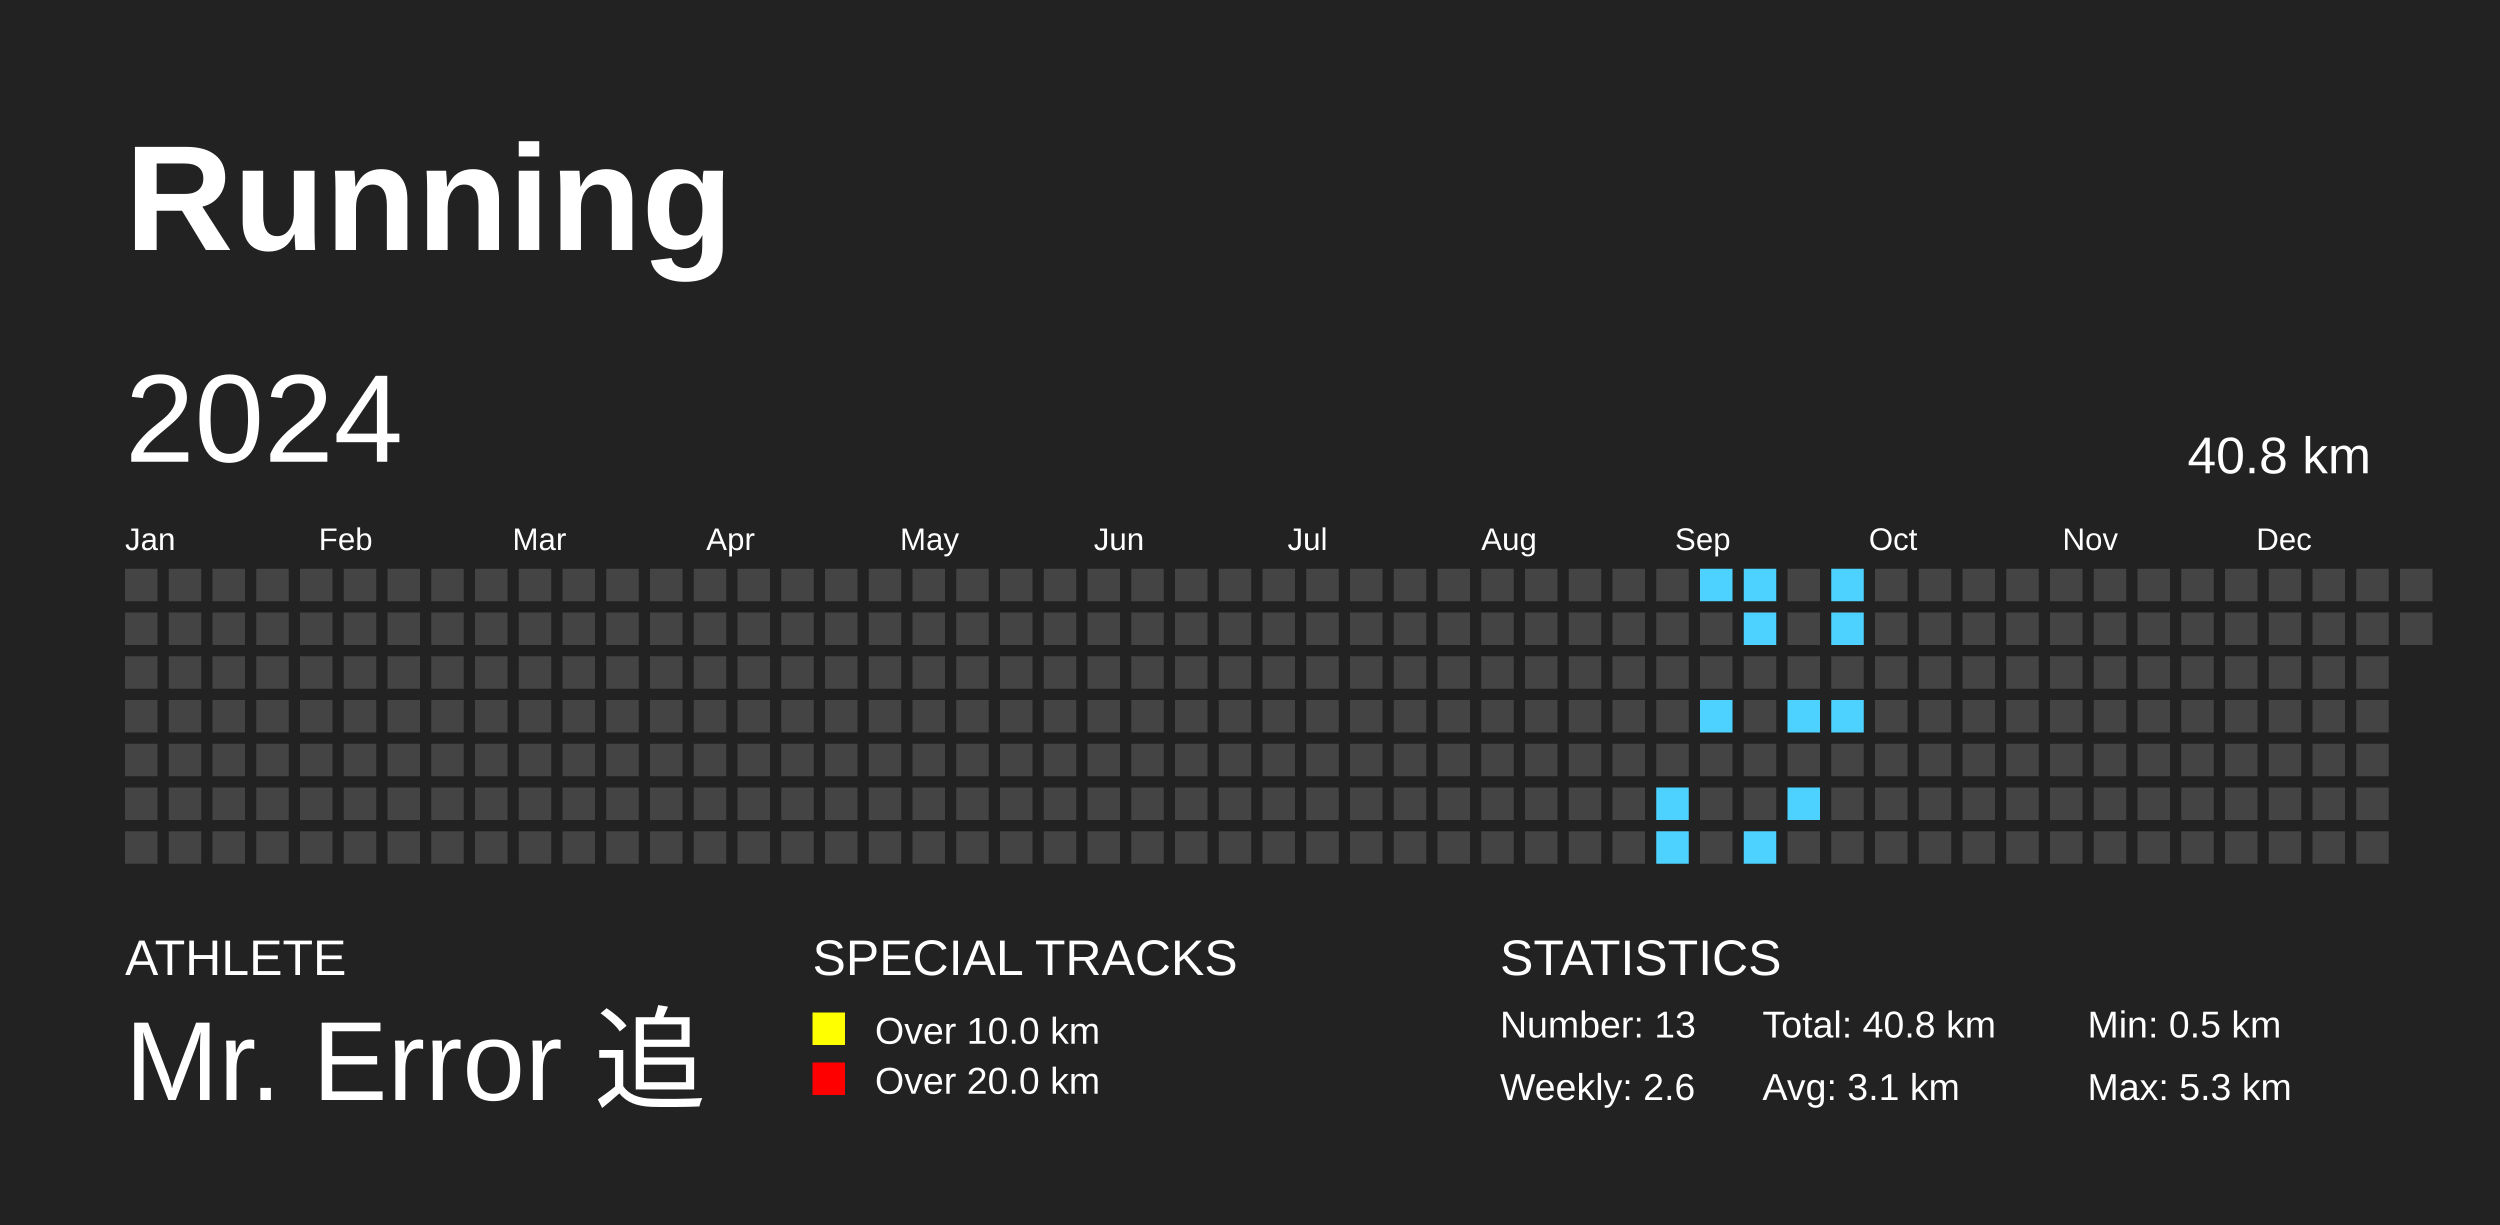
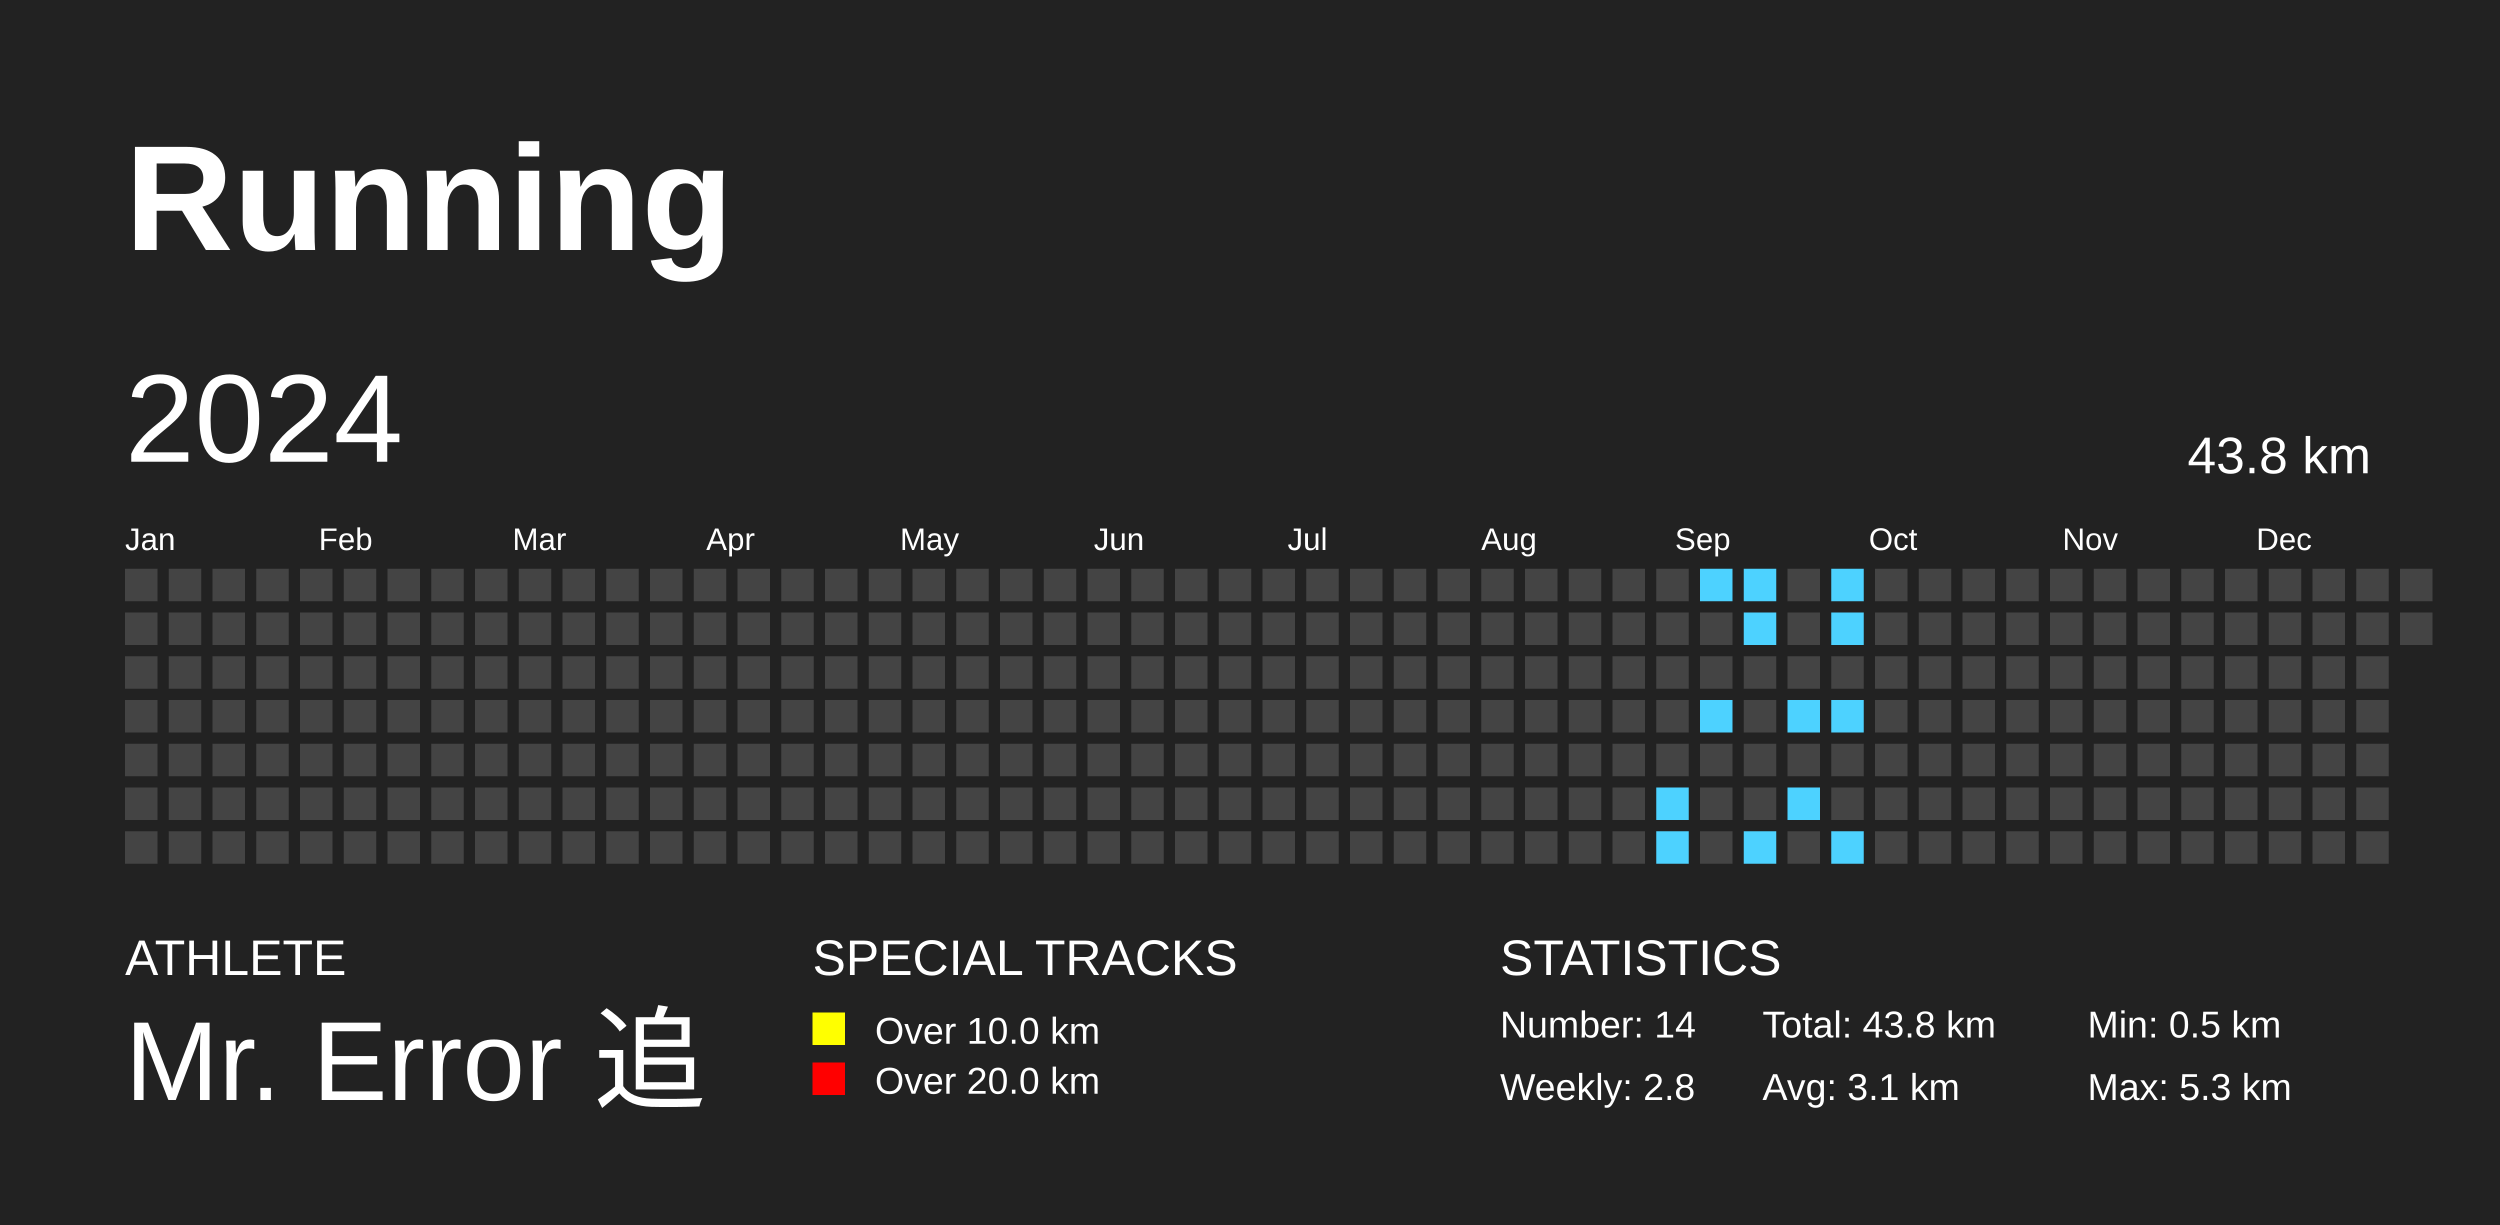
<svg xmlns="http://www.w3.org/2000/svg" baseProfile="full" height="98mm" version="1.1" viewBox="0,0,200,98" width="200mm">
  <defs />
  <rect fill="#222222" height="98" width="200" x="0" y="0" />
  <text fill="#FFFFFF" style="font-size:12px; font-family:Arial; font-weight:bold;" x="10" y="20">Running</text>
  <text fill="#FFFFFF" style="font-size:4px; font-family:Arial" x="10" y="78">ATHLETE</text>
  <text fill="#FFFFFF" style="font-size:9px; font-family:Arial" x="10" y="88">Mr. Error 追</text>
  <text fill="#FFFFFF" style="font-size:4px; font-family:Arial" x="65" y="78">SPECIAL TRACKS</text>
  <rect fill="yellow" height="2.6" width="2.6" x="65" y="81" />
  <text fill="#FFFFFF" style="font-size:3px; font-family:Arial" x="70" y="83.5">Over 10.0 km</text>
  <rect fill="red" height="2.6" width="2.6" x="65" y="85" />
  <text fill="#FFFFFF" style="font-size:3px; font-family:Arial" x="70" y="87.5">Over 20.0 km</text>
  <text fill="#FFFFFF" style="font-size:4px; font-family:Arial" x="120" y="78">STATISTICS</text>
-   <text fill="#FFFFFF" style="font-size:3px; font-family:Arial" x="120" y="83">Number: 13</text>
-   <text fill="#FFFFFF" style="font-size:3px; font-family:Arial" x="120" y="88">Weekly: 2.6</text>
-   <text fill="#FFFFFF" style="font-size:3px; font-family:Arial" x="141" y="83">Total: 40.8 km</text>
+   <text fill="#FFFFFF" style="font-size:3px; font-family:Arial" x="120" y="83">Number: 14</text>
+   <text fill="#FFFFFF" style="font-size:3px; font-family:Arial" x="120" y="88">Weekly: 2.8</text>
+   <text fill="#FFFFFF" style="font-size:3px; font-family:Arial" x="141" y="83">Total: 43.8 km</text>
  <text fill="#FFFFFF" style="font-size:3px; font-family:Arial" x="141" y="88">Avg: 3.1 km</text>
  <text fill="#FFFFFF" style="font-size:3px; font-family:Arial" x="167" y="83">Min: 0.5 km</text>
  <text fill="#FFFFFF" style="font-size:3px; font-family:Arial" x="167" y="88">Max: 5.3 km</text>
  <text dominant-baseline="hanging" fill="#FFFFFF" style="font-size:10.0px; font-family:Arial;" x="10" y="30">2024</text>
-   <text dominant-baseline="hanging" fill="#FFFFFF" style="font-size:4.125px; font-family:Arial;" x="175" y="35">40.8 km</text>
+   <text dominant-baseline="hanging" fill="#FFFFFF" style="font-size:4.125px; font-family:Arial;" x="175" y="35">43.8 km</text>
  <text fill="#FFFFFF" style="font-size:2.5px; font-family:Arial" x="10.0" y="44">Jan</text>
  <text fill="#FFFFFF" style="font-size:2.5px; font-family:Arial" x="25.5" y="44">Feb</text>
  <text fill="#FFFFFF" style="font-size:2.5px; font-family:Arial" x="41.0" y="44">Mar</text>
  <text fill="#FFFFFF" style="font-size:2.5px; font-family:Arial" x="56.5" y="44">Apr</text>
  <text fill="#FFFFFF" style="font-size:2.5px; font-family:Arial" x="72.0" y="44">May</text>
  <text fill="#FFFFFF" style="font-size:2.5px; font-family:Arial" x="87.5" y="44">Jun</text>
  <text fill="#FFFFFF" style="font-size:2.5px; font-family:Arial" x="103.0" y="44">Jul</text>
  <text fill="#FFFFFF" style="font-size:2.5px; font-family:Arial" x="118.5" y="44">Aug</text>
  <text fill="#FFFFFF" style="font-size:2.5px; font-family:Arial" x="134.0" y="44">Sep</text>
  <text fill="#FFFFFF" style="font-size:2.5px; font-family:Arial" x="149.5" y="44">Oct</text>
  <text fill="#FFFFFF" style="font-size:2.5px; font-family:Arial" x="165.0" y="44">Nov</text>
  <text fill="#FFFFFF" style="font-size:2.5px; font-family:Arial" x="180.5" y="44">Dec</text>
  <rect fill="#444444" height="2.6" width="2.6" x="10.0" y="45.5" />
  <rect fill="#444444" height="2.6" width="2.6" x="10.0" y="49.0" />
  <rect fill="#444444" height="2.6" width="2.6" x="10.0" y="52.5" />
  <rect fill="#444444" height="2.6" width="2.6" x="10.0" y="56.0" />
  <rect fill="#444444" height="2.6" width="2.6" x="10.0" y="59.5" />
  <rect fill="#444444" height="2.6" width="2.6" x="10.0" y="63.0" />
  <rect fill="#444444" height="2.6" width="2.6" x="10.0" y="66.5" />
  <rect fill="#444444" height="2.6" width="2.6" x="13.5" y="45.5" />
  <rect fill="#444444" height="2.6" width="2.6" x="13.5" y="49.0" />
  <rect fill="#444444" height="2.6" width="2.6" x="13.5" y="52.5" />
  <rect fill="#444444" height="2.6" width="2.6" x="13.5" y="56.0" />
  <rect fill="#444444" height="2.6" width="2.6" x="13.5" y="59.5" />
  <rect fill="#444444" height="2.6" width="2.6" x="13.5" y="63.0" />
  <rect fill="#444444" height="2.6" width="2.6" x="13.5" y="66.5" />
  <rect fill="#444444" height="2.6" width="2.6" x="17.0" y="45.5" />
  <rect fill="#444444" height="2.6" width="2.6" x="17.0" y="49.0" />
  <rect fill="#444444" height="2.6" width="2.6" x="17.0" y="52.5" />
  <rect fill="#444444" height="2.6" width="2.6" x="17.0" y="56.0" />
  <rect fill="#444444" height="2.6" width="2.6" x="17.0" y="59.5" />
  <rect fill="#444444" height="2.6" width="2.6" x="17.0" y="63.0" />
  <rect fill="#444444" height="2.6" width="2.6" x="17.0" y="66.5" />
  <rect fill="#444444" height="2.6" width="2.6" x="20.5" y="45.5" />
  <rect fill="#444444" height="2.6" width="2.6" x="20.5" y="49.0" />
  <rect fill="#444444" height="2.6" width="2.6" x="20.5" y="52.5" />
  <rect fill="#444444" height="2.6" width="2.6" x="20.5" y="56.0" />
  <rect fill="#444444" height="2.6" width="2.6" x="20.5" y="59.5" />
  <rect fill="#444444" height="2.6" width="2.6" x="20.5" y="63.0" />
  <rect fill="#444444" height="2.6" width="2.6" x="20.5" y="66.5" />
  <rect fill="#444444" height="2.6" width="2.6" x="24.0" y="45.5" />
  <rect fill="#444444" height="2.6" width="2.6" x="24.0" y="49.0" />
  <rect fill="#444444" height="2.6" width="2.6" x="24.0" y="52.5" />
  <rect fill="#444444" height="2.6" width="2.6" x="24.0" y="56.0" />
  <rect fill="#444444" height="2.6" width="2.6" x="24.0" y="59.5" />
  <rect fill="#444444" height="2.6" width="2.6" x="24.0" y="63.0" />
  <rect fill="#444444" height="2.6" width="2.6" x="24.0" y="66.5" />
  <rect fill="#444444" height="2.6" width="2.6" x="27.5" y="45.5" />
  <rect fill="#444444" height="2.6" width="2.6" x="27.5" y="49.0" />
  <rect fill="#444444" height="2.6" width="2.6" x="27.5" y="52.5" />
  <rect fill="#444444" height="2.6" width="2.6" x="27.5" y="56.0" />
  <rect fill="#444444" height="2.6" width="2.6" x="27.5" y="59.5" />
  <rect fill="#444444" height="2.6" width="2.6" x="27.5" y="63.0" />
  <rect fill="#444444" height="2.6" width="2.6" x="27.5" y="66.5" />
  <rect fill="#444444" height="2.6" width="2.6" x="31.0" y="45.5" />
  <rect fill="#444444" height="2.6" width="2.6" x="31.0" y="49.0" />
  <rect fill="#444444" height="2.6" width="2.6" x="31.0" y="52.5" />
  <rect fill="#444444" height="2.6" width="2.6" x="31.0" y="56.0" />
  <rect fill="#444444" height="2.6" width="2.6" x="31.0" y="59.5" />
  <rect fill="#444444" height="2.6" width="2.6" x="31.0" y="63.0" />
  <rect fill="#444444" height="2.6" width="2.6" x="31.0" y="66.5" />
  <rect fill="#444444" height="2.6" width="2.6" x="34.5" y="45.5" />
  <rect fill="#444444" height="2.6" width="2.6" x="34.5" y="49.0" />
  <rect fill="#444444" height="2.6" width="2.6" x="34.5" y="52.5" />
  <rect fill="#444444" height="2.6" width="2.6" x="34.5" y="56.0" />
  <rect fill="#444444" height="2.6" width="2.6" x="34.5" y="59.5" />
  <rect fill="#444444" height="2.6" width="2.6" x="34.5" y="63.0" />
  <rect fill="#444444" height="2.6" width="2.6" x="34.5" y="66.5" />
  <rect fill="#444444" height="2.6" width="2.6" x="38.0" y="45.5" />
  <rect fill="#444444" height="2.6" width="2.6" x="38.0" y="49.0" />
  <rect fill="#444444" height="2.6" width="2.6" x="38.0" y="52.5" />
  <rect fill="#444444" height="2.6" width="2.6" x="38.0" y="56.0" />
  <rect fill="#444444" height="2.6" width="2.6" x="38.0" y="59.5" />
  <rect fill="#444444" height="2.6" width="2.6" x="38.0" y="63.0" />
  <rect fill="#444444" height="2.6" width="2.6" x="38.0" y="66.5" />
  <rect fill="#444444" height="2.6" width="2.6" x="41.5" y="45.5" />
  <rect fill="#444444" height="2.6" width="2.6" x="41.5" y="49.0" />
  <rect fill="#444444" height="2.6" width="2.6" x="41.5" y="52.5" />
  <rect fill="#444444" height="2.6" width="2.6" x="41.5" y="56.0" />
  <rect fill="#444444" height="2.6" width="2.6" x="41.5" y="59.5" />
  <rect fill="#444444" height="2.6" width="2.6" x="41.5" y="63.0" />
  <rect fill="#444444" height="2.6" width="2.6" x="41.5" y="66.5" />
  <rect fill="#444444" height="2.6" width="2.6" x="45.0" y="45.5" />
  <rect fill="#444444" height="2.6" width="2.6" x="45.0" y="49.0" />
  <rect fill="#444444" height="2.6" width="2.6" x="45.0" y="52.5" />
  <rect fill="#444444" height="2.6" width="2.6" x="45.0" y="56.0" />
  <rect fill="#444444" height="2.6" width="2.6" x="45.0" y="59.5" />
  <rect fill="#444444" height="2.6" width="2.6" x="45.0" y="63.0" />
  <rect fill="#444444" height="2.6" width="2.6" x="45.0" y="66.5" />
  <rect fill="#444444" height="2.6" width="2.6" x="48.5" y="45.5" />
  <rect fill="#444444" height="2.6" width="2.6" x="48.5" y="49.0" />
  <rect fill="#444444" height="2.6" width="2.6" x="48.5" y="52.5" />
  <rect fill="#444444" height="2.6" width="2.6" x="48.5" y="56.0" />
  <rect fill="#444444" height="2.6" width="2.6" x="48.5" y="59.5" />
  <rect fill="#444444" height="2.6" width="2.6" x="48.5" y="63.0" />
  <rect fill="#444444" height="2.6" width="2.6" x="48.5" y="66.5" />
  <rect fill="#444444" height="2.6" width="2.6" x="52.0" y="45.5" />
  <rect fill="#444444" height="2.6" width="2.6" x="52.0" y="49.0" />
  <rect fill="#444444" height="2.6" width="2.6" x="52.0" y="52.5" />
  <rect fill="#444444" height="2.6" width="2.6" x="52.0" y="56.0" />
  <rect fill="#444444" height="2.6" width="2.6" x="52.0" y="59.5" />
  <rect fill="#444444" height="2.6" width="2.6" x="52.0" y="63.0" />
  <rect fill="#444444" height="2.6" width="2.6" x="52.0" y="66.5" />
  <rect fill="#444444" height="2.6" width="2.6" x="55.5" y="45.5" />
  <rect fill="#444444" height="2.6" width="2.6" x="55.5" y="49.0" />
  <rect fill="#444444" height="2.6" width="2.6" x="55.5" y="52.5" />
  <rect fill="#444444" height="2.6" width="2.6" x="55.5" y="56.0" />
  <rect fill="#444444" height="2.6" width="2.6" x="55.5" y="59.5" />
  <rect fill="#444444" height="2.6" width="2.6" x="55.5" y="63.0" />
  <rect fill="#444444" height="2.6" width="2.6" x="55.5" y="66.5" />
  <rect fill="#444444" height="2.6" width="2.6" x="59.0" y="45.5" />
  <rect fill="#444444" height="2.6" width="2.6" x="59.0" y="49.0" />
  <rect fill="#444444" height="2.6" width="2.6" x="59.0" y="52.5" />
  <rect fill="#444444" height="2.6" width="2.6" x="59.0" y="56.0" />
  <rect fill="#444444" height="2.6" width="2.6" x="59.0" y="59.5" />
  <rect fill="#444444" height="2.6" width="2.6" x="59.0" y="63.0" />
  <rect fill="#444444" height="2.6" width="2.6" x="59.0" y="66.5" />
  <rect fill="#444444" height="2.6" width="2.6" x="62.5" y="45.5" />
  <rect fill="#444444" height="2.6" width="2.6" x="62.5" y="49.0" />
  <rect fill="#444444" height="2.6" width="2.6" x="62.5" y="52.5" />
  <rect fill="#444444" height="2.6" width="2.6" x="62.5" y="56.0" />
  <rect fill="#444444" height="2.6" width="2.6" x="62.5" y="59.5" />
  <rect fill="#444444" height="2.6" width="2.6" x="62.5" y="63.0" />
  <rect fill="#444444" height="2.6" width="2.6" x="62.5" y="66.5" />
  <rect fill="#444444" height="2.6" width="2.6" x="66.0" y="45.5" />
  <rect fill="#444444" height="2.6" width="2.6" x="66.0" y="49.0" />
  <rect fill="#444444" height="2.6" width="2.6" x="66.0" y="52.5" />
  <rect fill="#444444" height="2.6" width="2.6" x="66.0" y="56.0" />
  <rect fill="#444444" height="2.6" width="2.6" x="66.0" y="59.5" />
  <rect fill="#444444" height="2.6" width="2.6" x="66.0" y="63.0" />
  <rect fill="#444444" height="2.6" width="2.6" x="66.0" y="66.5" />
  <rect fill="#444444" height="2.6" width="2.6" x="69.5" y="45.5" />
  <rect fill="#444444" height="2.6" width="2.6" x="69.5" y="49.0" />
  <rect fill="#444444" height="2.6" width="2.6" x="69.5" y="52.5" />
  <rect fill="#444444" height="2.6" width="2.6" x="69.5" y="56.0" />
  <rect fill="#444444" height="2.6" width="2.6" x="69.5" y="59.5" />
  <rect fill="#444444" height="2.6" width="2.6" x="69.5" y="63.0" />
  <rect fill="#444444" height="2.6" width="2.6" x="69.5" y="66.5" />
  <rect fill="#444444" height="2.6" width="2.6" x="73.0" y="45.5" />
  <rect fill="#444444" height="2.6" width="2.6" x="73.0" y="49.0" />
  <rect fill="#444444" height="2.6" width="2.6" x="73.0" y="52.5" />
  <rect fill="#444444" height="2.6" width="2.6" x="73.0" y="56.0" />
  <rect fill="#444444" height="2.6" width="2.6" x="73.0" y="59.5" />
  <rect fill="#444444" height="2.6" width="2.6" x="73.0" y="63.0" />
  <rect fill="#444444" height="2.6" width="2.6" x="73.0" y="66.5" />
  <rect fill="#444444" height="2.6" width="2.6" x="76.5" y="45.5" />
  <rect fill="#444444" height="2.6" width="2.6" x="76.5" y="49.0" />
  <rect fill="#444444" height="2.6" width="2.6" x="76.5" y="52.5" />
  <rect fill="#444444" height="2.6" width="2.6" x="76.5" y="56.0" />
  <rect fill="#444444" height="2.6" width="2.6" x="76.5" y="59.5" />
  <rect fill="#444444" height="2.6" width="2.6" x="76.5" y="63.0" />
  <rect fill="#444444" height="2.6" width="2.6" x="76.5" y="66.5" />
  <rect fill="#444444" height="2.6" width="2.6" x="80.0" y="45.5" />
  <rect fill="#444444" height="2.6" width="2.6" x="80.0" y="49.0" />
  <rect fill="#444444" height="2.6" width="2.6" x="80.0" y="52.5" />
  <rect fill="#444444" height="2.6" width="2.6" x="80.0" y="56.0" />
  <rect fill="#444444" height="2.6" width="2.6" x="80.0" y="59.5" />
  <rect fill="#444444" height="2.6" width="2.6" x="80.0" y="63.0" />
  <rect fill="#444444" height="2.6" width="2.6" x="80.0" y="66.5" />
  <rect fill="#444444" height="2.6" width="2.6" x="83.5" y="45.5" />
  <rect fill="#444444" height="2.6" width="2.6" x="83.5" y="49.0" />
  <rect fill="#444444" height="2.6" width="2.6" x="83.5" y="52.5" />
  <rect fill="#444444" height="2.6" width="2.6" x="83.5" y="56.0" />
  <rect fill="#444444" height="2.6" width="2.6" x="83.5" y="59.5" />
  <rect fill="#444444" height="2.6" width="2.6" x="83.5" y="63.0" />
  <rect fill="#444444" height="2.6" width="2.6" x="83.5" y="66.5" />
  <rect fill="#444444" height="2.6" width="2.6" x="87.0" y="45.5" />
  <rect fill="#444444" height="2.6" width="2.6" x="87.0" y="49.0" />
  <rect fill="#444444" height="2.6" width="2.6" x="87.0" y="52.5" />
  <rect fill="#444444" height="2.6" width="2.6" x="87.0" y="56.0" />
  <rect fill="#444444" height="2.6" width="2.6" x="87.0" y="59.5" />
  <rect fill="#444444" height="2.6" width="2.6" x="87.0" y="63.0" />
  <rect fill="#444444" height="2.6" width="2.6" x="87.0" y="66.5" />
  <rect fill="#444444" height="2.6" width="2.6" x="90.5" y="45.5" />
  <rect fill="#444444" height="2.6" width="2.6" x="90.5" y="49.0" />
  <rect fill="#444444" height="2.6" width="2.6" x="90.5" y="52.5" />
  <rect fill="#444444" height="2.6" width="2.6" x="90.5" y="56.0" />
  <rect fill="#444444" height="2.6" width="2.6" x="90.5" y="59.5" />
  <rect fill="#444444" height="2.6" width="2.6" x="90.5" y="63.0" />
  <rect fill="#444444" height="2.6" width="2.6" x="90.5" y="66.5" />
  <rect fill="#444444" height="2.6" width="2.6" x="94.0" y="45.5" />
  <rect fill="#444444" height="2.6" width="2.6" x="94.0" y="49.0" />
  <rect fill="#444444" height="2.6" width="2.6" x="94.0" y="52.5" />
  <rect fill="#444444" height="2.6" width="2.6" x="94.0" y="56.0" />
  <rect fill="#444444" height="2.6" width="2.6" x="94.0" y="59.5" />
  <rect fill="#444444" height="2.6" width="2.6" x="94.0" y="63.0" />
  <rect fill="#444444" height="2.6" width="2.6" x="94.0" y="66.5" />
  <rect fill="#444444" height="2.6" width="2.6" x="97.5" y="45.5" />
  <rect fill="#444444" height="2.6" width="2.6" x="97.5" y="49.0" />
  <rect fill="#444444" height="2.6" width="2.6" x="97.5" y="52.5" />
  <rect fill="#444444" height="2.6" width="2.6" x="97.5" y="56.0" />
  <rect fill="#444444" height="2.6" width="2.6" x="97.5" y="59.5" />
  <rect fill="#444444" height="2.6" width="2.6" x="97.5" y="63.0" />
  <rect fill="#444444" height="2.6" width="2.6" x="97.5" y="66.5" />
  <rect fill="#444444" height="2.6" width="2.6" x="101.0" y="45.5" />
  <rect fill="#444444" height="2.6" width="2.6" x="101.0" y="49.0" />
  <rect fill="#444444" height="2.6" width="2.6" x="101.0" y="52.5" />
  <rect fill="#444444" height="2.6" width="2.6" x="101.0" y="56.0" />
  <rect fill="#444444" height="2.6" width="2.6" x="101.0" y="59.5" />
  <rect fill="#444444" height="2.6" width="2.6" x="101.0" y="63.0" />
  <rect fill="#444444" height="2.6" width="2.6" x="101.0" y="66.5" />
  <rect fill="#444444" height="2.6" width="2.6" x="104.5" y="45.5" />
  <rect fill="#444444" height="2.6" width="2.6" x="104.5" y="49.0" />
  <rect fill="#444444" height="2.6" width="2.6" x="104.5" y="52.5" />
  <rect fill="#444444" height="2.6" width="2.6" x="104.5" y="56.0" />
  <rect fill="#444444" height="2.6" width="2.6" x="104.5" y="59.5" />
  <rect fill="#444444" height="2.6" width="2.6" x="104.5" y="63.0" />
  <rect fill="#444444" height="2.6" width="2.6" x="104.5" y="66.5" />
  <rect fill="#444444" height="2.6" width="2.6" x="108.0" y="45.5" />
  <rect fill="#444444" height="2.6" width="2.6" x="108.0" y="49.0" />
  <rect fill="#444444" height="2.6" width="2.6" x="108.0" y="52.5" />
  <rect fill="#444444" height="2.6" width="2.6" x="108.0" y="56.0" />
  <rect fill="#444444" height="2.6" width="2.6" x="108.0" y="59.5" />
  <rect fill="#444444" height="2.6" width="2.6" x="108.0" y="63.0" />
  <rect fill="#444444" height="2.6" width="2.6" x="108.0" y="66.5" />
  <rect fill="#444444" height="2.6" width="2.6" x="111.5" y="45.5" />
  <rect fill="#444444" height="2.6" width="2.6" x="111.5" y="49.0" />
  <rect fill="#444444" height="2.6" width="2.6" x="111.5" y="52.5" />
  <rect fill="#444444" height="2.6" width="2.6" x="111.5" y="56.0" />
  <rect fill="#444444" height="2.6" width="2.6" x="111.5" y="59.5" />
  <rect fill="#444444" height="2.6" width="2.6" x="111.5" y="63.0" />
  <rect fill="#444444" height="2.6" width="2.6" x="111.5" y="66.5" />
  <rect fill="#444444" height="2.6" width="2.6" x="115.0" y="45.5" />
  <rect fill="#444444" height="2.6" width="2.6" x="115.0" y="49.0" />
  <rect fill="#444444" height="2.6" width="2.6" x="115.0" y="52.5" />
  <rect fill="#444444" height="2.6" width="2.6" x="115.0" y="56.0" />
  <rect fill="#444444" height="2.6" width="2.6" x="115.0" y="59.5" />
  <rect fill="#444444" height="2.6" width="2.6" x="115.0" y="63.0" />
  <rect fill="#444444" height="2.6" width="2.6" x="115.0" y="66.5" />
  <rect fill="#444444" height="2.6" width="2.6" x="118.5" y="45.5" />
  <rect fill="#444444" height="2.6" width="2.6" x="118.5" y="49.0" />
  <rect fill="#444444" height="2.6" width="2.6" x="118.5" y="52.5" />
  <rect fill="#444444" height="2.6" width="2.6" x="118.5" y="56.0" />
  <rect fill="#444444" height="2.6" width="2.6" x="118.5" y="59.5" />
  <rect fill="#444444" height="2.6" width="2.6" x="118.5" y="63.0" />
  <rect fill="#444444" height="2.6" width="2.6" x="118.5" y="66.5" />
  <rect fill="#444444" height="2.6" width="2.6" x="122.0" y="45.5" />
  <rect fill="#444444" height="2.6" width="2.6" x="122.0" y="49.0" />
  <rect fill="#444444" height="2.6" width="2.6" x="122.0" y="52.5" />
  <rect fill="#444444" height="2.6" width="2.6" x="122.0" y="56.0" />
  <rect fill="#444444" height="2.6" width="2.6" x="122.0" y="59.5" />
  <rect fill="#444444" height="2.6" width="2.6" x="122.0" y="63.0" />
  <rect fill="#444444" height="2.6" width="2.6" x="122.0" y="66.5" />
  <rect fill="#444444" height="2.6" width="2.6" x="125.5" y="45.5" />
  <rect fill="#444444" height="2.6" width="2.6" x="125.5" y="49.0" />
  <rect fill="#444444" height="2.6" width="2.6" x="125.5" y="52.5" />
  <rect fill="#444444" height="2.6" width="2.6" x="125.5" y="56.0" />
  <rect fill="#444444" height="2.6" width="2.6" x="125.5" y="59.5" />
  <rect fill="#444444" height="2.6" width="2.6" x="125.5" y="63.0" />
  <rect fill="#444444" height="2.6" width="2.6" x="125.5" y="66.5" />
  <rect fill="#444444" height="2.6" width="2.6" x="129.0" y="45.5" />
  <rect fill="#444444" height="2.6" width="2.6" x="129.0" y="49.0" />
  <rect fill="#444444" height="2.6" width="2.6" x="129.0" y="52.5" />
  <rect fill="#444444" height="2.6" width="2.6" x="129.0" y="56.0" />
  <rect fill="#444444" height="2.6" width="2.6" x="129.0" y="59.5" />
  <rect fill="#444444" height="2.6" width="2.6" x="129.0" y="63.0" />
  <rect fill="#444444" height="2.6" width="2.6" x="129.0" y="66.5" />
  <rect fill="#444444" height="2.6" width="2.6" x="132.5" y="45.5" />
  <rect fill="#444444" height="2.6" width="2.6" x="132.5" y="49.0" />
  <rect fill="#444444" height="2.6" width="2.6" x="132.5" y="52.5" />
  <rect fill="#444444" height="2.6" width="2.6" x="132.5" y="56.0" />
  <rect fill="#444444" height="2.6" width="2.6" x="132.5" y="59.5" />
  <rect fill="#4dd2ff" height="2.6" width="2.6" x="132.5" y="63.0" />
  <rect fill="#4dd2ff" height="2.6" width="2.6" x="132.5" y="66.5" />
  <rect fill="#4dd2ff" height="2.6" width="2.6" x="136.0" y="45.5" />
  <rect fill="#444444" height="2.6" width="2.6" x="136.0" y="49.0" />
  <rect fill="#444444" height="2.6" width="2.6" x="136.0" y="52.5" />
  <rect fill="#4dd2ff" height="2.6" width="2.6" x="136.0" y="56.0" />
  <rect fill="#444444" height="2.6" width="2.6" x="136.0" y="59.5" />
  <rect fill="#444444" height="2.6" width="2.6" x="136.0" y="63.0" />
  <rect fill="#444444" height="2.6" width="2.6" x="136.0" y="66.5" />
  <rect fill="#4dd2ff" height="2.6" width="2.6" x="139.5" y="45.5" />
  <rect fill="#4dd2ff" height="2.6" width="2.6" x="139.5" y="49.0" />
  <rect fill="#444444" height="2.6" width="2.6" x="139.5" y="52.5" />
  <rect fill="#444444" height="2.6" width="2.6" x="139.5" y="56.0" />
  <rect fill="#444444" height="2.6" width="2.6" x="139.5" y="59.5" />
  <rect fill="#444444" height="2.6" width="2.6" x="139.5" y="63.0" />
  <rect fill="#4dd2ff" height="2.6" width="2.6" x="139.5" y="66.5" />
  <rect fill="#444444" height="2.6" width="2.6" x="143.0" y="45.5" />
  <rect fill="#444444" height="2.6" width="2.6" x="143.0" y="49.0" />
  <rect fill="#444444" height="2.6" width="2.6" x="143.0" y="52.5" />
  <rect fill="#4dd2ff" height="2.6" width="2.6" x="143.0" y="56.0" />
  <rect fill="#444444" height="2.6" width="2.6" x="143.0" y="59.5" />
  <rect fill="#4dd2ff" height="2.6" width="2.6" x="143.0" y="63.0" />
  <rect fill="#444444" height="2.6" width="2.6" x="143.0" y="66.5" />
  <rect fill="#4dd2ff" height="2.6" width="2.6" x="146.5" y="45.5" />
  <rect fill="#4dd2ff" height="2.6" width="2.6" x="146.5" y="49.0" />
  <rect fill="#444444" height="2.6" width="2.6" x="146.5" y="52.5" />
  <rect fill="#4dd2ff" height="2.6" width="2.6" x="146.5" y="56.0" />
  <rect fill="#444444" height="2.6" width="2.6" x="146.5" y="59.5" />
  <rect fill="#444444" height="2.6" width="2.6" x="146.5" y="63.0" />
-   <rect fill="#444444" height="2.6" width="2.6" x="146.5" y="66.5" />
+   <rect fill="#4dd2ff" height="2.6" width="2.6" x="146.5" y="66.5" />
  <rect fill="#444444" height="2.6" width="2.6" x="150.0" y="45.5" />
  <rect fill="#444444" height="2.6" width="2.6" x="150.0" y="49.0" />
  <rect fill="#444444" height="2.6" width="2.6" x="150.0" y="52.5" />
  <rect fill="#444444" height="2.6" width="2.6" x="150.0" y="56.0" />
  <rect fill="#444444" height="2.6" width="2.6" x="150.0" y="59.5" />
  <rect fill="#444444" height="2.6" width="2.6" x="150.0" y="63.0" />
  <rect fill="#444444" height="2.6" width="2.6" x="150.0" y="66.5" />
  <rect fill="#444444" height="2.6" width="2.6" x="153.5" y="45.5" />
  <rect fill="#444444" height="2.6" width="2.6" x="153.5" y="49.0" />
  <rect fill="#444444" height="2.6" width="2.6" x="153.5" y="52.5" />
  <rect fill="#444444" height="2.6" width="2.6" x="153.5" y="56.0" />
  <rect fill="#444444" height="2.6" width="2.6" x="153.5" y="59.5" />
  <rect fill="#444444" height="2.6" width="2.6" x="153.5" y="63.0" />
  <rect fill="#444444" height="2.6" width="2.6" x="153.5" y="66.5" />
  <rect fill="#444444" height="2.6" width="2.6" x="157.0" y="45.5" />
  <rect fill="#444444" height="2.6" width="2.6" x="157.0" y="49.0" />
  <rect fill="#444444" height="2.6" width="2.6" x="157.0" y="52.5" />
  <rect fill="#444444" height="2.6" width="2.6" x="157.0" y="56.0" />
  <rect fill="#444444" height="2.6" width="2.6" x="157.0" y="59.5" />
  <rect fill="#444444" height="2.6" width="2.6" x="157.0" y="63.0" />
  <rect fill="#444444" height="2.6" width="2.6" x="157.0" y="66.5" />
  <rect fill="#444444" height="2.6" width="2.6" x="160.5" y="45.5" />
  <rect fill="#444444" height="2.6" width="2.6" x="160.5" y="49.0" />
  <rect fill="#444444" height="2.6" width="2.6" x="160.5" y="52.5" />
  <rect fill="#444444" height="2.6" width="2.6" x="160.5" y="56.0" />
  <rect fill="#444444" height="2.6" width="2.6" x="160.5" y="59.5" />
  <rect fill="#444444" height="2.6" width="2.6" x="160.5" y="63.0" />
  <rect fill="#444444" height="2.6" width="2.6" x="160.5" y="66.5" />
  <rect fill="#444444" height="2.6" width="2.6" x="164.0" y="45.5" />
  <rect fill="#444444" height="2.6" width="2.6" x="164.0" y="49.0" />
  <rect fill="#444444" height="2.6" width="2.6" x="164.0" y="52.5" />
  <rect fill="#444444" height="2.6" width="2.6" x="164.0" y="56.0" />
  <rect fill="#444444" height="2.6" width="2.6" x="164.0" y="59.5" />
  <rect fill="#444444" height="2.6" width="2.6" x="164.0" y="63.0" />
  <rect fill="#444444" height="2.6" width="2.6" x="164.0" y="66.5" />
  <rect fill="#444444" height="2.6" width="2.6" x="167.5" y="45.5" />
  <rect fill="#444444" height="2.6" width="2.6" x="167.5" y="49.0" />
  <rect fill="#444444" height="2.6" width="2.6" x="167.5" y="52.5" />
  <rect fill="#444444" height="2.6" width="2.6" x="167.5" y="56.0" />
  <rect fill="#444444" height="2.6" width="2.6" x="167.5" y="59.5" />
  <rect fill="#444444" height="2.6" width="2.6" x="167.5" y="63.0" />
  <rect fill="#444444" height="2.6" width="2.6" x="167.5" y="66.5" />
  <rect fill="#444444" height="2.6" width="2.6" x="171.0" y="45.5" />
  <rect fill="#444444" height="2.6" width="2.6" x="171.0" y="49.0" />
  <rect fill="#444444" height="2.6" width="2.6" x="171.0" y="52.5" />
  <rect fill="#444444" height="2.6" width="2.6" x="171.0" y="56.0" />
  <rect fill="#444444" height="2.6" width="2.6" x="171.0" y="59.5" />
  <rect fill="#444444" height="2.6" width="2.6" x="171.0" y="63.0" />
  <rect fill="#444444" height="2.6" width="2.6" x="171.0" y="66.5" />
  <rect fill="#444444" height="2.6" width="2.6" x="174.5" y="45.5" />
  <rect fill="#444444" height="2.6" width="2.6" x="174.5" y="49.0" />
  <rect fill="#444444" height="2.6" width="2.6" x="174.5" y="52.5" />
  <rect fill="#444444" height="2.6" width="2.6" x="174.5" y="56.0" />
  <rect fill="#444444" height="2.6" width="2.6" x="174.5" y="59.5" />
  <rect fill="#444444" height="2.6" width="2.6" x="174.5" y="63.0" />
  <rect fill="#444444" height="2.6" width="2.6" x="174.5" y="66.5" />
  <rect fill="#444444" height="2.6" width="2.6" x="178.0" y="45.5" />
  <rect fill="#444444" height="2.6" width="2.6" x="178.0" y="49.0" />
  <rect fill="#444444" height="2.6" width="2.6" x="178.0" y="52.5" />
  <rect fill="#444444" height="2.6" width="2.6" x="178.0" y="56.0" />
  <rect fill="#444444" height="2.6" width="2.6" x="178.0" y="59.5" />
  <rect fill="#444444" height="2.6" width="2.6" x="178.0" y="63.0" />
  <rect fill="#444444" height="2.6" width="2.6" x="178.0" y="66.5" />
  <rect fill="#444444" height="2.6" width="2.6" x="181.5" y="45.5" />
  <rect fill="#444444" height="2.6" width="2.6" x="181.5" y="49.0" />
  <rect fill="#444444" height="2.6" width="2.6" x="181.5" y="52.5" />
  <rect fill="#444444" height="2.6" width="2.6" x="181.5" y="56.0" />
  <rect fill="#444444" height="2.6" width="2.6" x="181.5" y="59.5" />
  <rect fill="#444444" height="2.6" width="2.6" x="181.5" y="63.0" />
  <rect fill="#444444" height="2.6" width="2.6" x="181.5" y="66.5" />
  <rect fill="#444444" height="2.6" width="2.6" x="185.0" y="45.5" />
  <rect fill="#444444" height="2.6" width="2.6" x="185.0" y="49.0" />
  <rect fill="#444444" height="2.6" width="2.6" x="185.0" y="52.5" />
  <rect fill="#444444" height="2.6" width="2.6" x="185.0" y="56.0" />
  <rect fill="#444444" height="2.6" width="2.6" x="185.0" y="59.5" />
  <rect fill="#444444" height="2.6" width="2.6" x="185.0" y="63.0" />
  <rect fill="#444444" height="2.6" width="2.6" x="185.0" y="66.5" />
  <rect fill="#444444" height="2.6" width="2.6" x="188.5" y="45.5" />
  <rect fill="#444444" height="2.6" width="2.6" x="188.5" y="49.0" />
  <rect fill="#444444" height="2.6" width="2.6" x="188.5" y="52.5" />
  <rect fill="#444444" height="2.6" width="2.6" x="188.5" y="56.0" />
  <rect fill="#444444" height="2.6" width="2.6" x="188.5" y="59.5" />
  <rect fill="#444444" height="2.6" width="2.6" x="188.5" y="63.0" />
  <rect fill="#444444" height="2.6" width="2.6" x="188.5" y="66.5" />
  <rect fill="#444444" height="2.6" width="2.6" x="192.0" y="45.5" />
  <rect fill="#444444" height="2.6" width="2.6" x="192.0" y="49.0" />
</svg>
